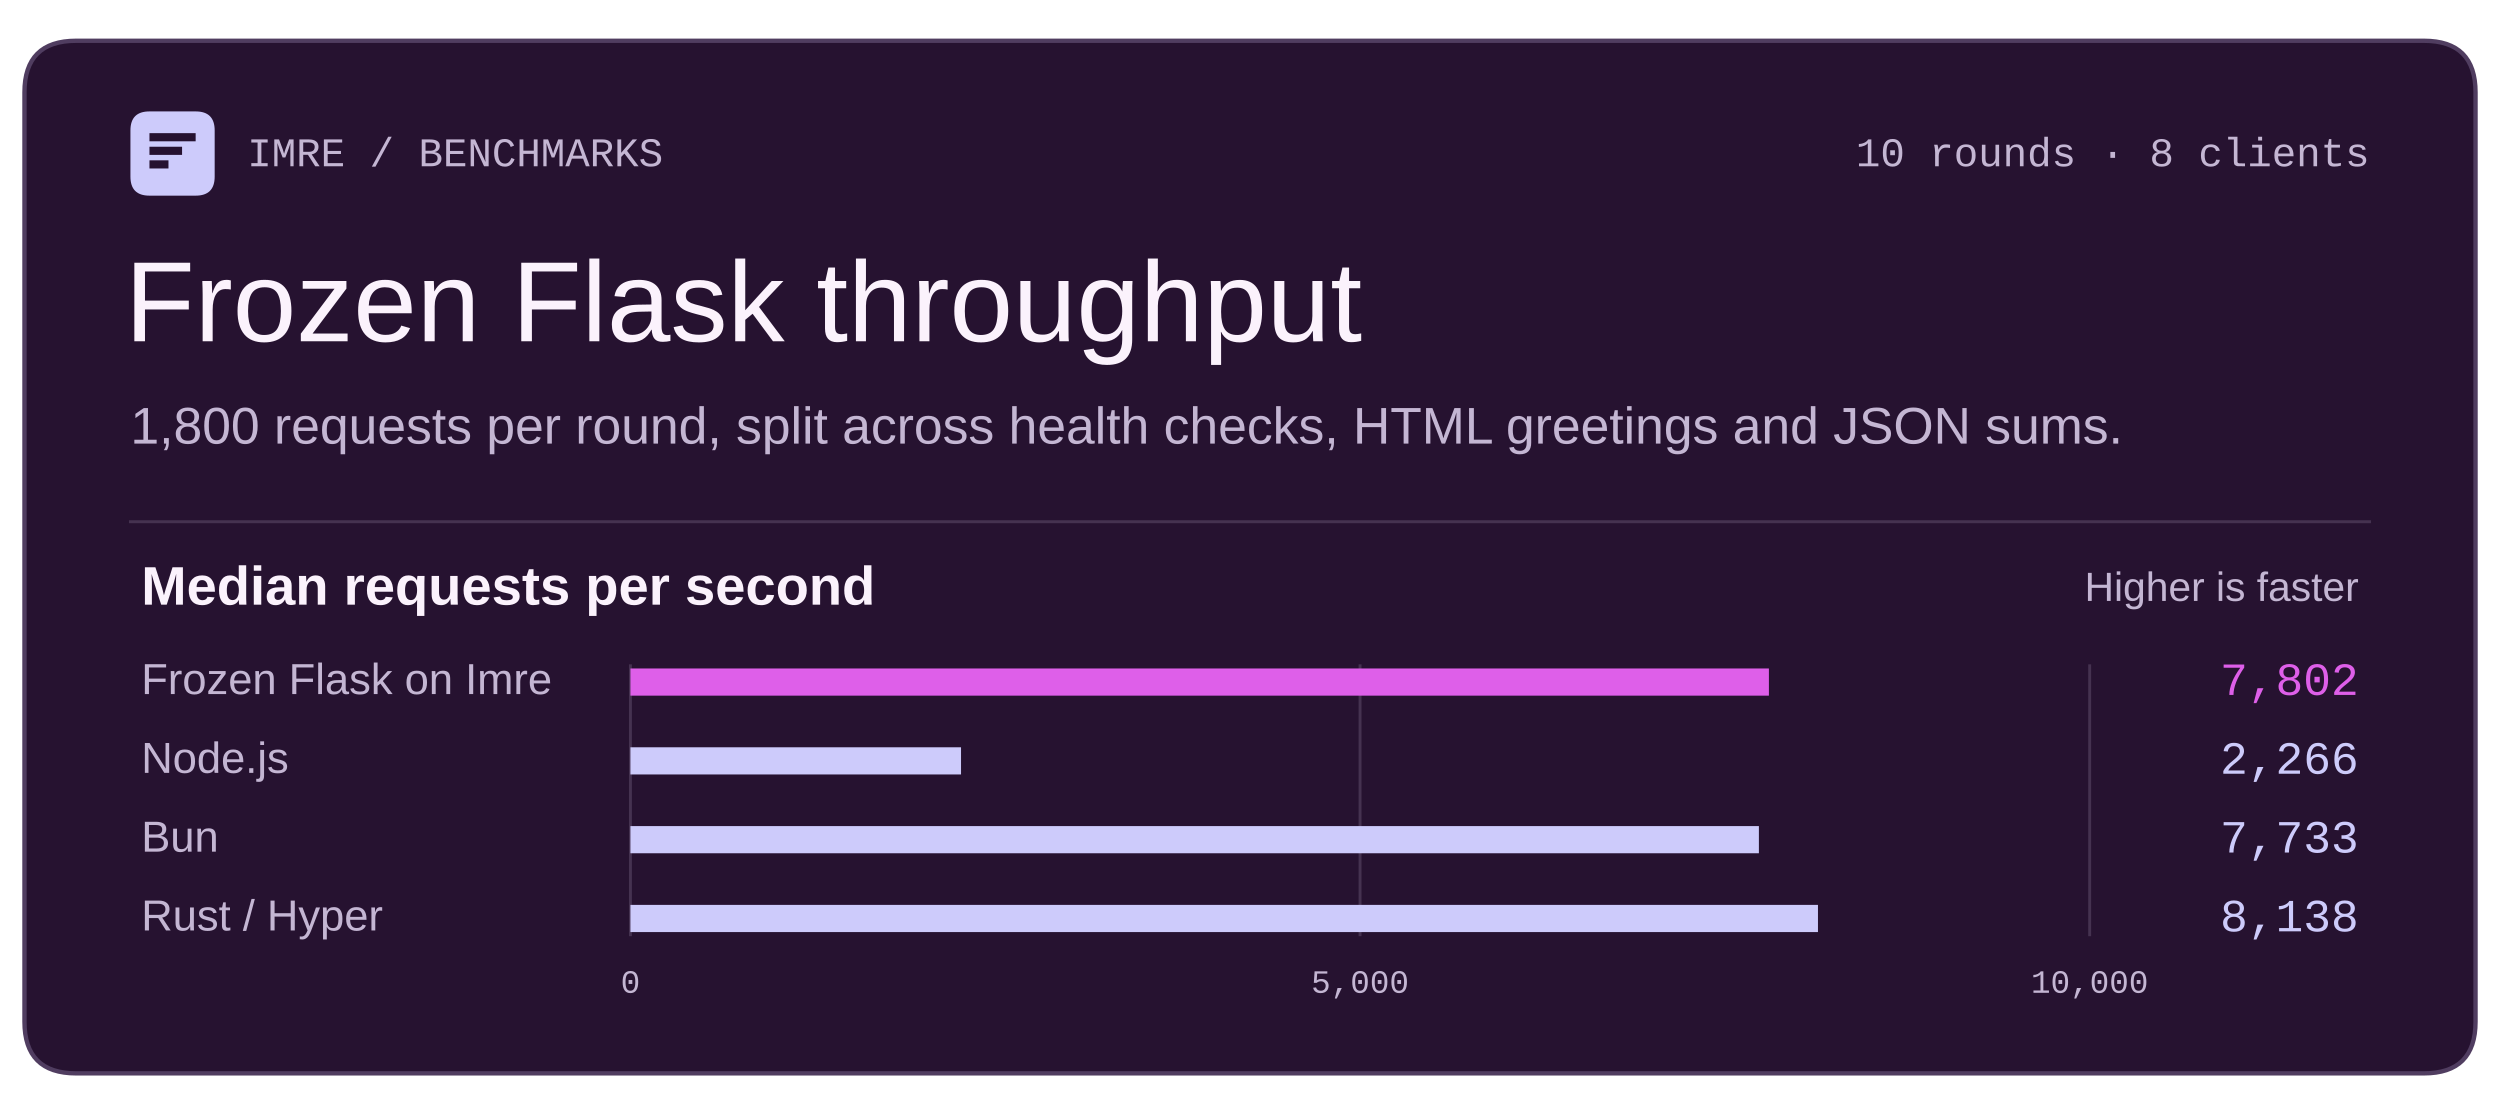
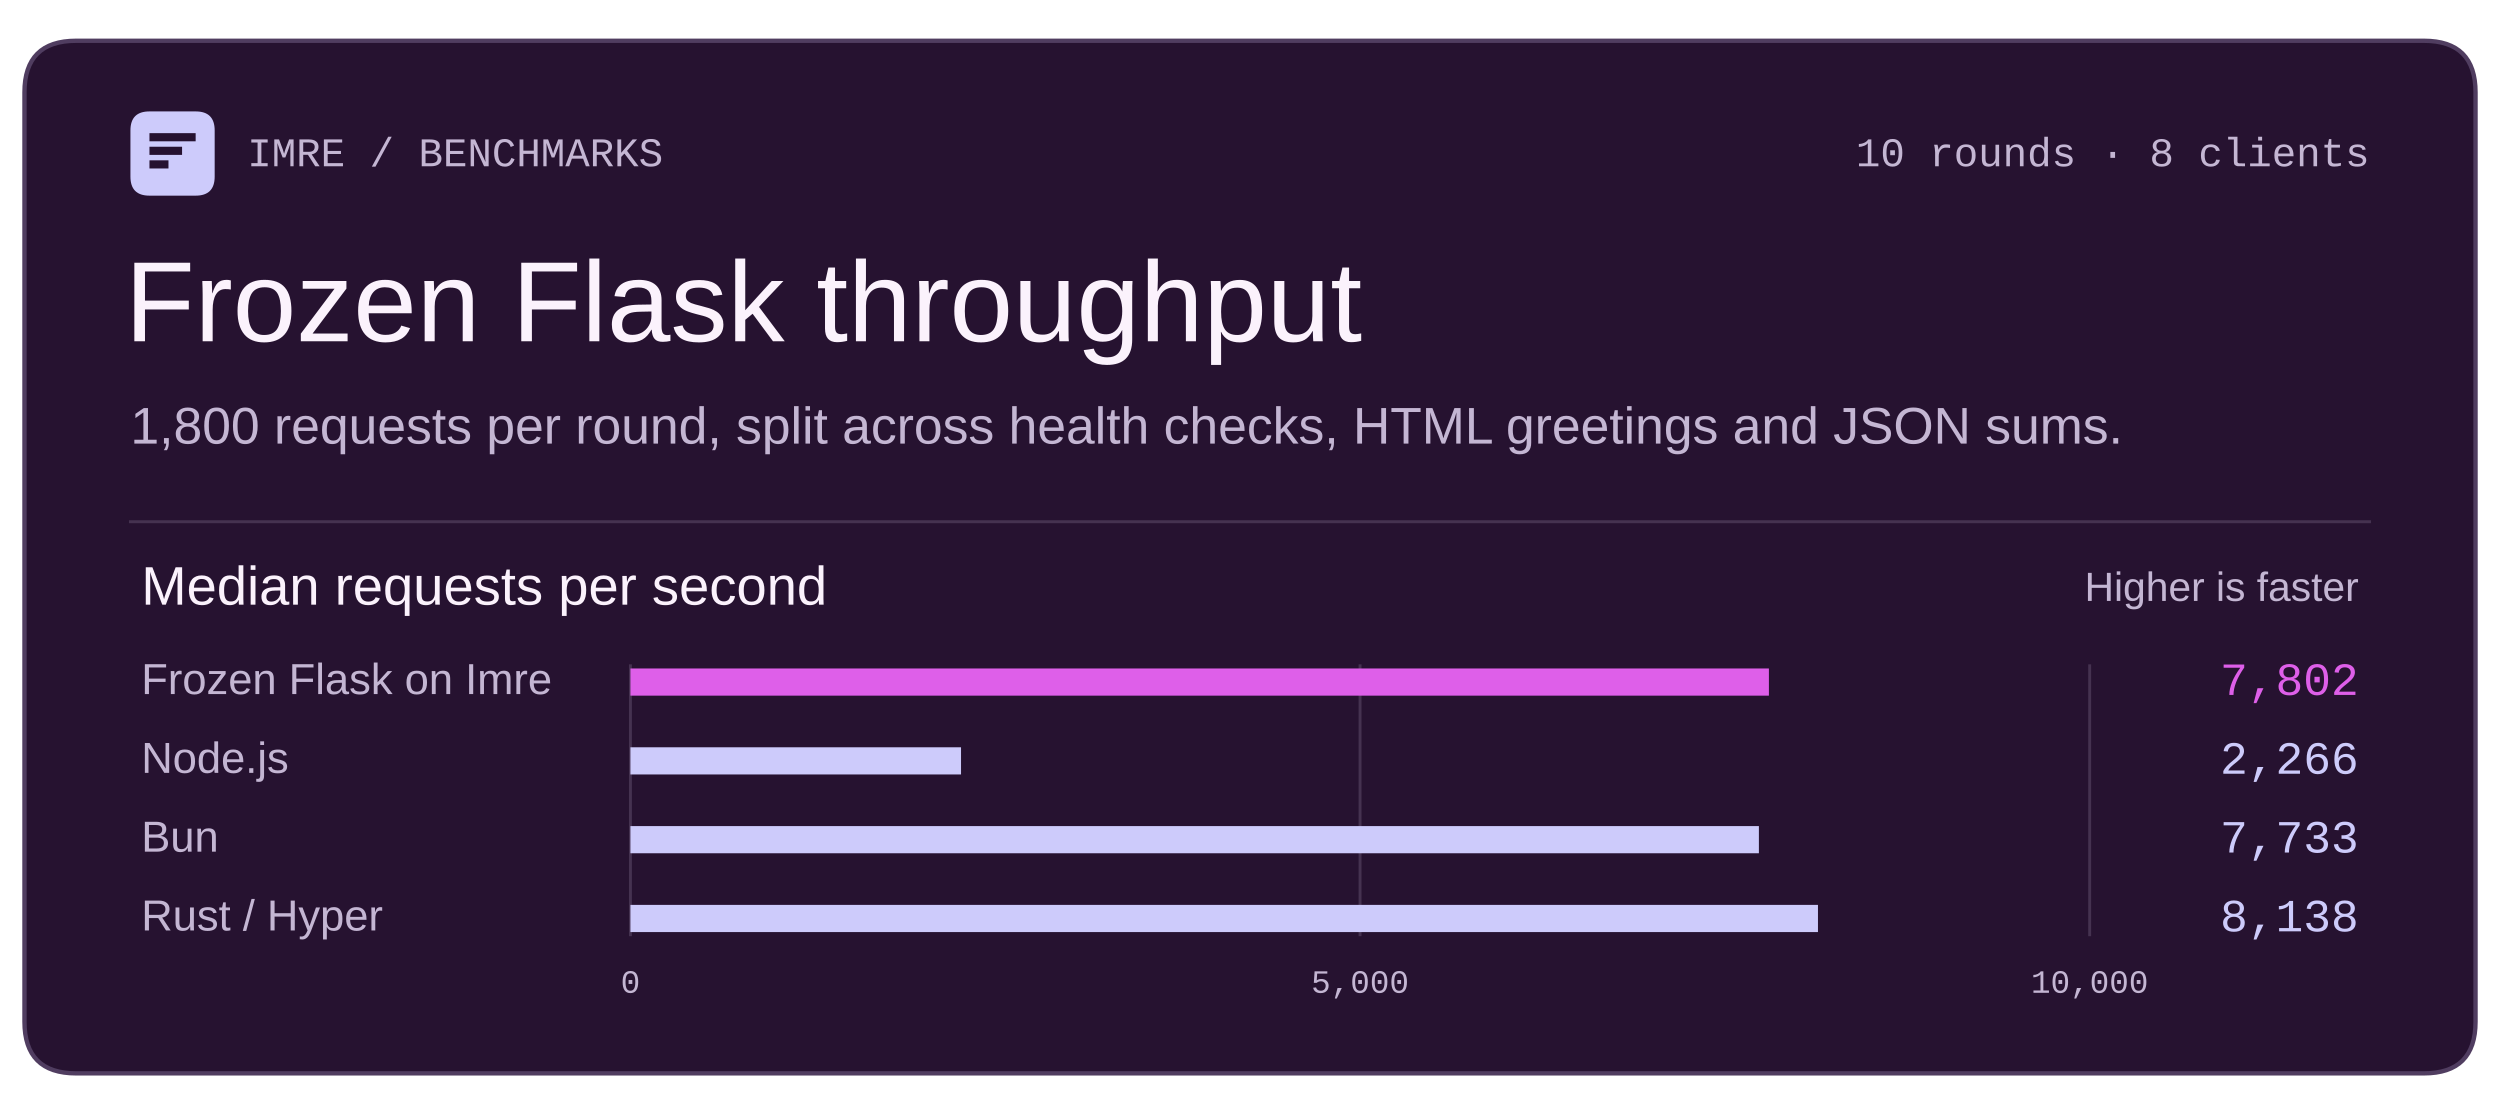
<svg xmlns="http://www.w3.org/2000/svg" width="690pt" height="306pt" viewBox="0 0 690 306" version="1.1">
  <defs>
    <style type="text/css">*{stroke-linejoin: round; stroke-linecap: butt}</style>
  </defs>
  <g id="figure_1">
    <g id="patch_1">
      <path d="M 0 306 L 690 306 L 690 0 L 0 0 L 0 306 z " style="fill: none" />
    </g>
    <g id="axes_1">
      <g id="patch_2">
        <path d="M 21 11.25 L 669 11.25 Q 683.25 11.25 683.25 25.5 L 683.25 282 Q 683.25 296.25 669 296.25 L 21 296.25 Q 6.75 296.25 6.75 282 L 6.75 25.5 Q 6.75 11.25 21 11.25 z " clip-path="url(#p030077a85c)" style="fill: #261230; stroke: #503d60; stroke-width: 1.2; stroke-linejoin: miter" />
      </g>
      <g id="line2d_1">
        <path d="M 36 144 L 654 144 " clip-path="url(#p030077a85c)" style="fill: none; stroke: #453250; stroke-width: 0.8; stroke-linecap: square" />
      </g>
      <g id="line2d_2">
        <path d="M 174 183.75 L 174 258 " clip-path="url(#p030077a85c)" style="fill: none; stroke: #453250; stroke-width: 0.8; stroke-linecap: square" />
      </g>
      <g id="line2d_3">
        <path d="M 375.375 183.75 L 375.375 258 " clip-path="url(#p030077a85c)" style="fill: none; stroke: #453250; stroke-width: 0.8; stroke-linecap: square" />
      </g>
      <g id="line2d_4">
        <path d="M 576.75 183.75 L 576.75 258 " clip-path="url(#p030077a85c)" style="fill: none; stroke: #453250; stroke-width: 0.8; stroke-linecap: square" />
      </g>
      <g id="patch_3">
        <path d="M 41.25 30.75 L 54 30.75 Q 59.25 30.75 59.25 36 L 59.25 48.75 Q 59.25 54 54 54 L 41.25 54 Q 36 54 36 48.75 L 36 36 Q 36 30.75 41.25 30.75 z " clip-path="url(#p030077a85c)" style="fill: #cdcbfb" />
      </g>
      <g id="patch_4">
        <path d="M 41.25 36.75 L 54 36.75 L 54 39 L 41.25 39 z " clip-path="url(#p030077a85c)" style="fill: #261230" />
      </g>
      <g id="patch_5">
        <path d="M 41.25 40.5 L 50.25 40.5 L 50.25 42.75 L 41.25 42.75 z " clip-path="url(#p030077a85c)" style="fill: #261230" />
      </g>
      <g id="patch_6">
        <path d="M 41.25 44.25 L 46.5 44.25 L 46.5 46.5 L 41.25 46.5 z " clip-path="url(#p030077a85c)" style="fill: #261230" />
      </g>
      <g id="patch_7">
        <path d="M 174 184.5 L 488.217 184.5 L 488.217 192 L 174 192 z " clip-path="url(#p030077a85c)" style="fill: #de5fe9" />
      </g>
      <g id="patch_8">
        <path d="M 174 206.25 L 265.243 206.25 L 265.243 213.75 L 174 213.75 z " clip-path="url(#p030077a85c)" style="fill: #cdcbfb" />
      </g>
      <g id="patch_9">
        <path d="M 174 228 L 485.454 228 L 485.454 235.5 L 174 235.5 z " clip-path="url(#p030077a85c)" style="fill: #cdcbfb" />
      </g>
      <g id="patch_10">
        <path d="M 174 249.75 L 501.757 249.75 L 501.757 257.25 L 174 257.25 z " clip-path="url(#p030077a85c)" style="fill: #cdcbfb" />
      </g>
      <g id="text_1">
        <text style="font-size: 11.25px; font-family: ui-monospace, 'SFMono-Regular', Consolas, 'Liberation Mono', monospace; text-anchor: start; fill: #c4b6d3" x="68.25" y="45.884" transform="rotate(-0 68.25 45.88418)">IMRE / BENCHMARKS</text>
      </g>
      <g id="text_2">
        <text style="font-size: 11.25px; font-family: ui-monospace, 'SFMono-Regular', Consolas, 'Liberation Mono', monospace; text-anchor: end; fill: #c4b6d3" x="654" y="45.884" transform="rotate(-0 654 45.88418)">10 rounds · 8 clients</text>
      </g>
      <g id="text_3">
        <text style="font-weight: 500; font-size: 31.5px; font-family: Arial, Helvetica, sans-serif; text-anchor: start; fill: #fbf2fc" x="34.5" y="94.192" transform="rotate(-0 34.5 94.19203)">Frozen Flask throughput</text>
      </g>
      <g id="text_4">
        <text style="font-size: 14.25px; font-family: Arial, Helvetica, sans-serif; text-anchor: start; fill: #c4b6d3" x="36" y="122.432" transform="rotate(-0 36 122.4321)">1,800 requests per round, split across health checks, HTML greetings and JSON sums.</text>
      </g>
      <g id="text_5">
-         <text style="font-weight: 600; font-size: 15px; font-family: Arial, Helvetica, sans-serif; text-anchor: start; fill: #fbf2fc" x="39" y="166.889" transform="rotate(-0 39 166.8891)">Median requests per second</text>
+         <text style="font-size: 15px; font-family: Arial, Helvetica, sans-serif; text-anchor: start; fill: #fbf2fc" x="39" y="166.889" transform="rotate(-0 39 166.8891)">Median requests per second</text>
      </g>
      <g id="text_6">
        <text style="font-size: 11.25px; font-family: Arial, Helvetica, sans-serif; text-anchor: end; fill: #c4b6d3" x="651" y="165.854" transform="rotate(-0 651 165.8543)">Higher is faster</text>
      </g>
      <g id="text_7">
        <text style="font-size: 9px; font-family: ui-monospace, 'SFMono-Regular', Consolas, 'Liberation Mono', monospace; text-anchor: middle; fill: #c4b6d3" x="174" y="274.007" transform="rotate(-0 174 274.0073)">0</text>
      </g>
      <g id="text_8">
        <text style="font-size: 9px; font-family: ui-monospace, 'SFMono-Regular', Consolas, 'Liberation Mono', monospace; text-anchor: middle; fill: #c4b6d3" x="375.375" y="274.007" transform="rotate(-0 375.375 274.0073)">5,000</text>
      </g>
      <g id="text_9">
        <text style="font-size: 9px; font-family: ui-monospace, 'SFMono-Regular', Consolas, 'Liberation Mono', monospace; text-anchor: middle; fill: #c4b6d3" x="576.75" y="274.007" transform="rotate(-0 576.75 274.0073)">10,000</text>
      </g>
      <g id="text_10">
        <text style="font-size: 12px; font-family: Arial, Helvetica, sans-serif; text-anchor: start; fill: #c4b6d3" x="39" y="191.561" transform="rotate(-0 39 191.5613)">Frozen Flask on Imre</text>
      </g>
      <g id="text_11">
        <text style="font-size: 12.75px; font-family: ui-monospace, 'SFMono-Regular', Consolas, 'Liberation Mono', monospace; text-anchor: end; fill: #de5fe9" x="651" y="191.802" transform="rotate(-0 651 191.8021)">7,802</text>
      </g>
      <g id="text_12">
        <text style="font-size: 12px; font-family: Arial, Helvetica, sans-serif; text-anchor: start; fill: #c4b6d3" x="39" y="213.311" transform="rotate(-0 39 213.3113)">Node.js</text>
      </g>
      <g id="text_13">
        <text style="font-size: 12.75px; font-family: ui-monospace, 'SFMono-Regular', Consolas, 'Liberation Mono', monospace; text-anchor: end; fill: #cdcbfb" x="651" y="213.552" transform="rotate(-0 651 213.5521)">2,266</text>
      </g>
      <g id="text_14">
        <text style="font-size: 12px; font-family: Arial, Helvetica, sans-serif; text-anchor: start; fill: #c4b6d3" x="39" y="235.061" transform="rotate(-0 39 235.0613)">Bun</text>
      </g>
      <g id="text_15">
        <text style="font-size: 12.75px; font-family: ui-monospace, 'SFMono-Regular', Consolas, 'Liberation Mono', monospace; text-anchor: end; fill: #cdcbfb" x="651" y="235.302" transform="rotate(-0 651 235.3021)">7,733</text>
      </g>
      <g id="text_16">
        <text style="font-size: 12px; font-family: Arial, Helvetica, sans-serif; text-anchor: start; fill: #c4b6d3" x="39" y="256.811" transform="rotate(-0 39 256.8112)">Rust / Hyper</text>
      </g>
      <g id="text_17">
        <text style="font-size: 12.75px; font-family: ui-monospace, 'SFMono-Regular', Consolas, 'Liberation Mono', monospace; text-anchor: end; fill: #cdcbfb" x="651" y="257.052" transform="rotate(-0 651 257.0521)">8,138</text>
      </g>
    </g>
  </g>
  <defs>
    <clipPath id="p030077a85c">
      <rect x="0" y="0" width="690" height="306" />
    </clipPath>
  </defs>
</svg>
